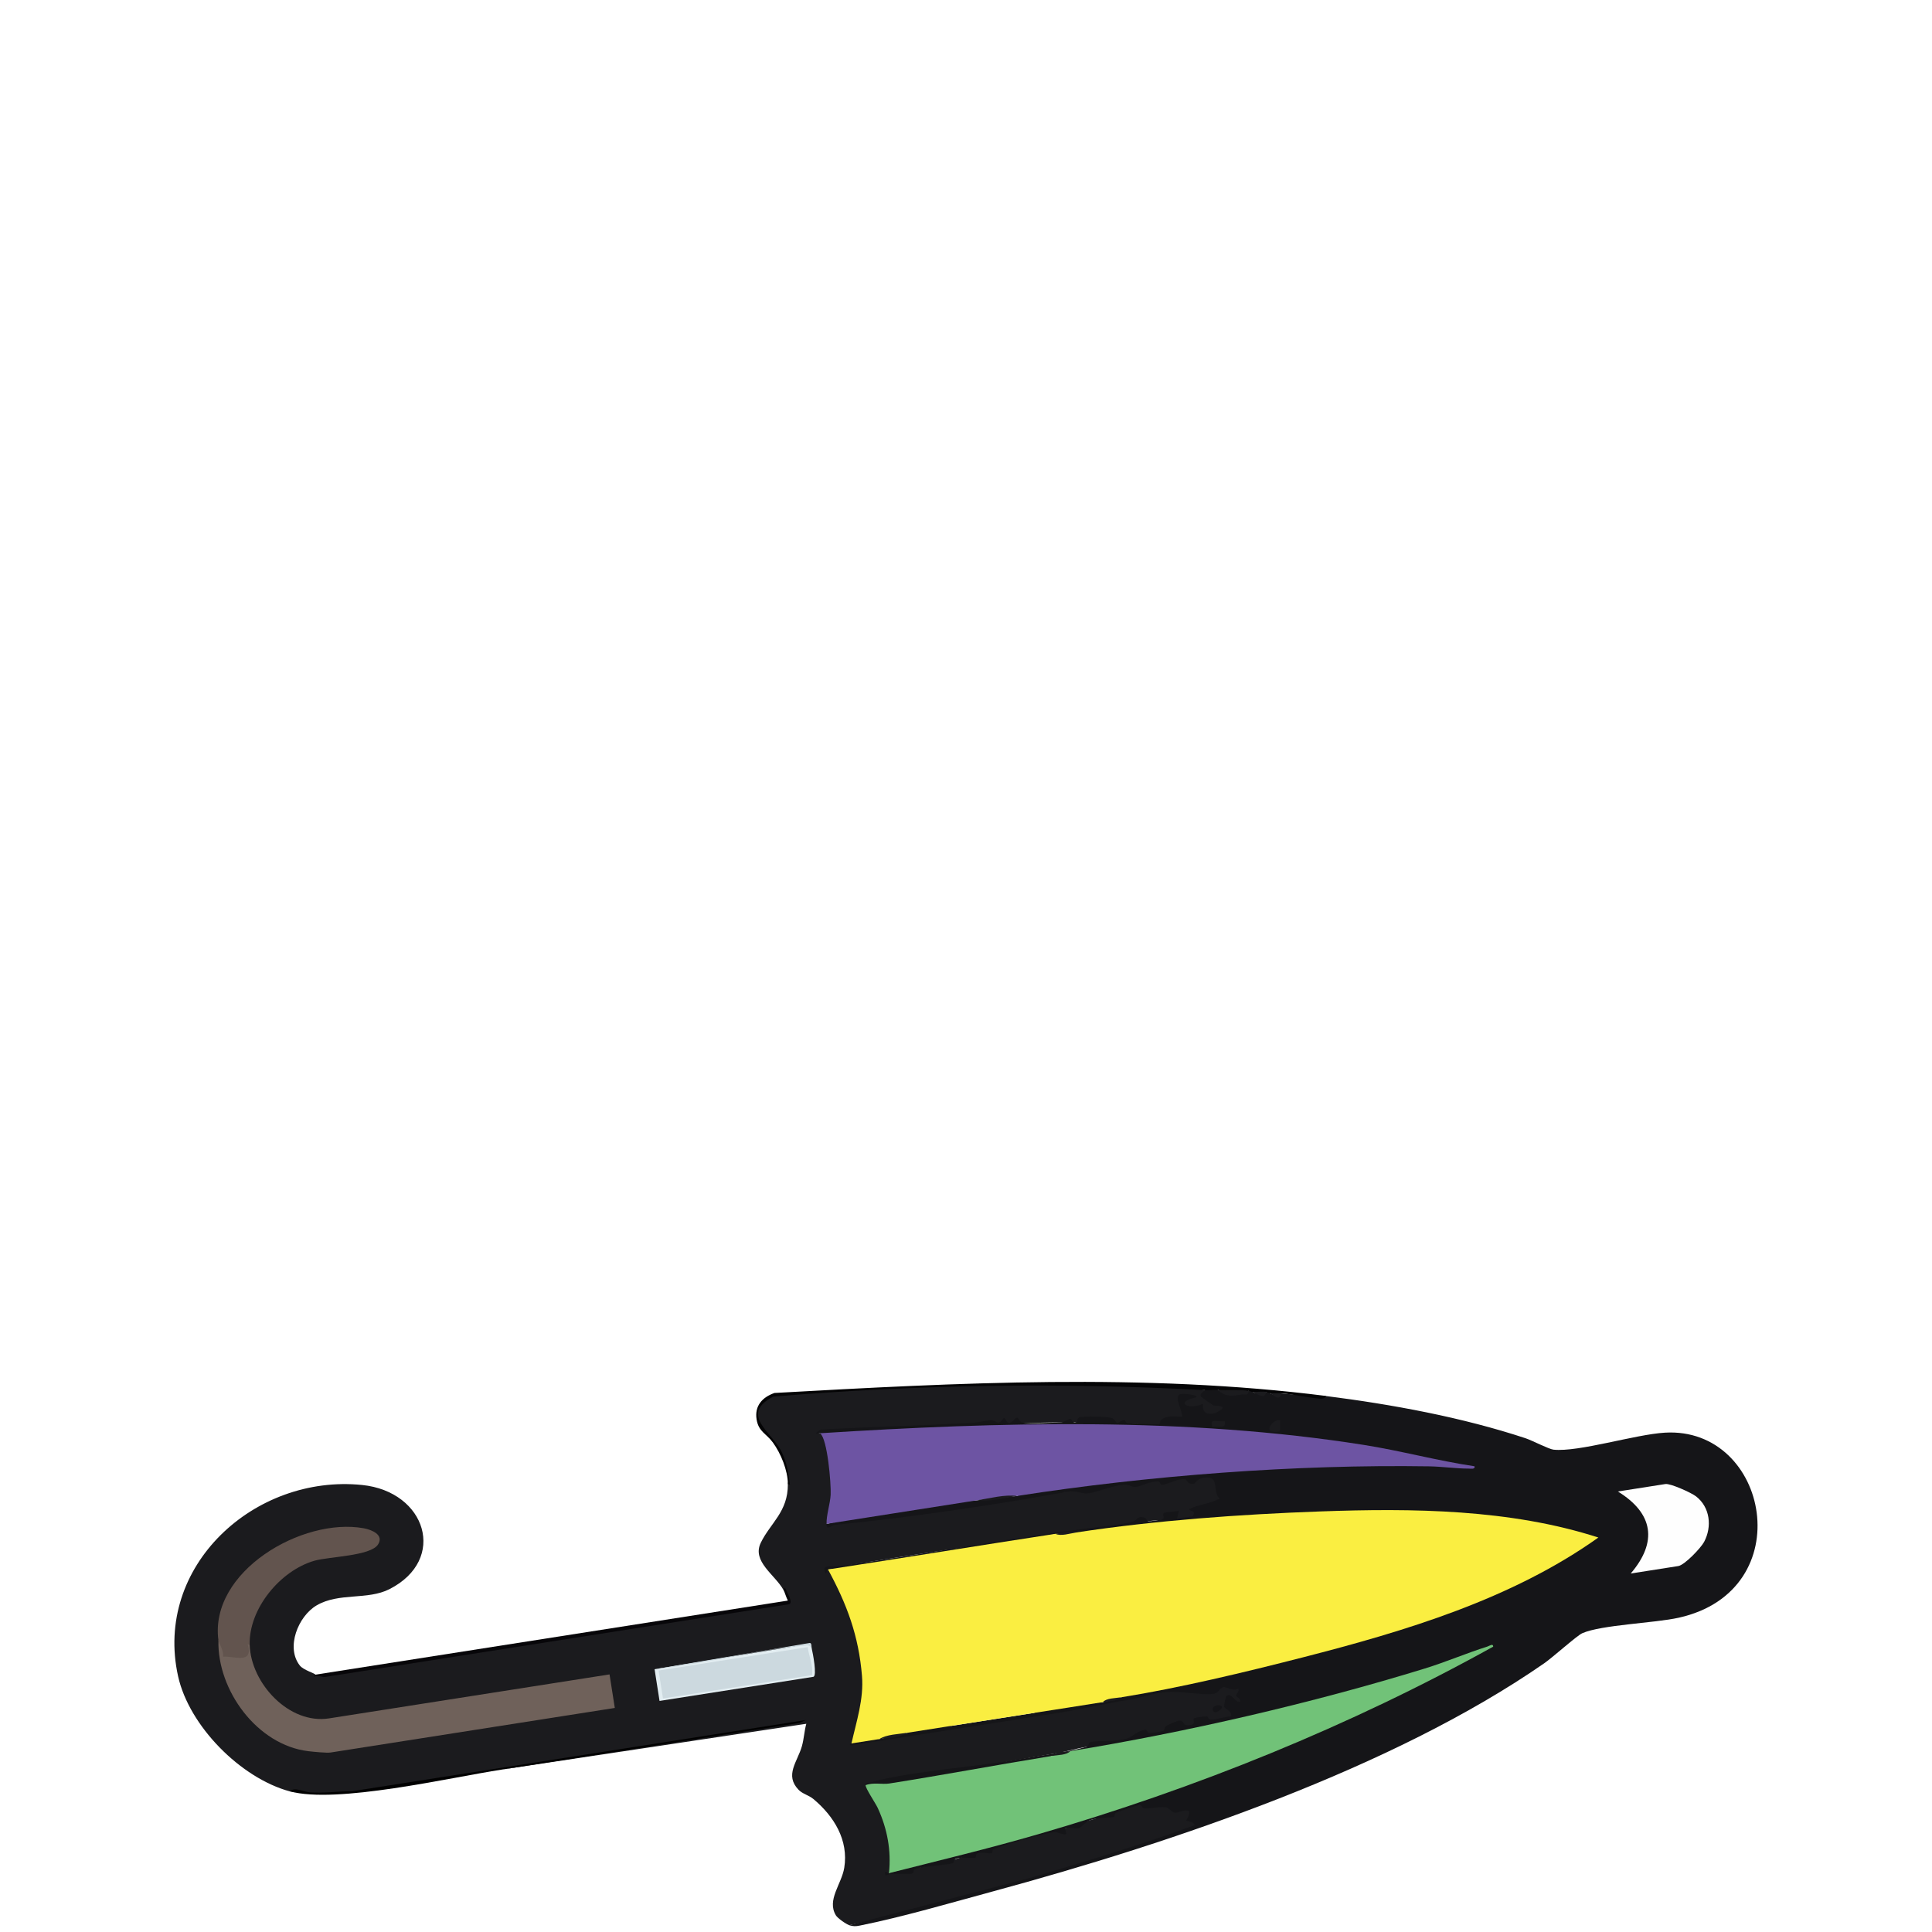
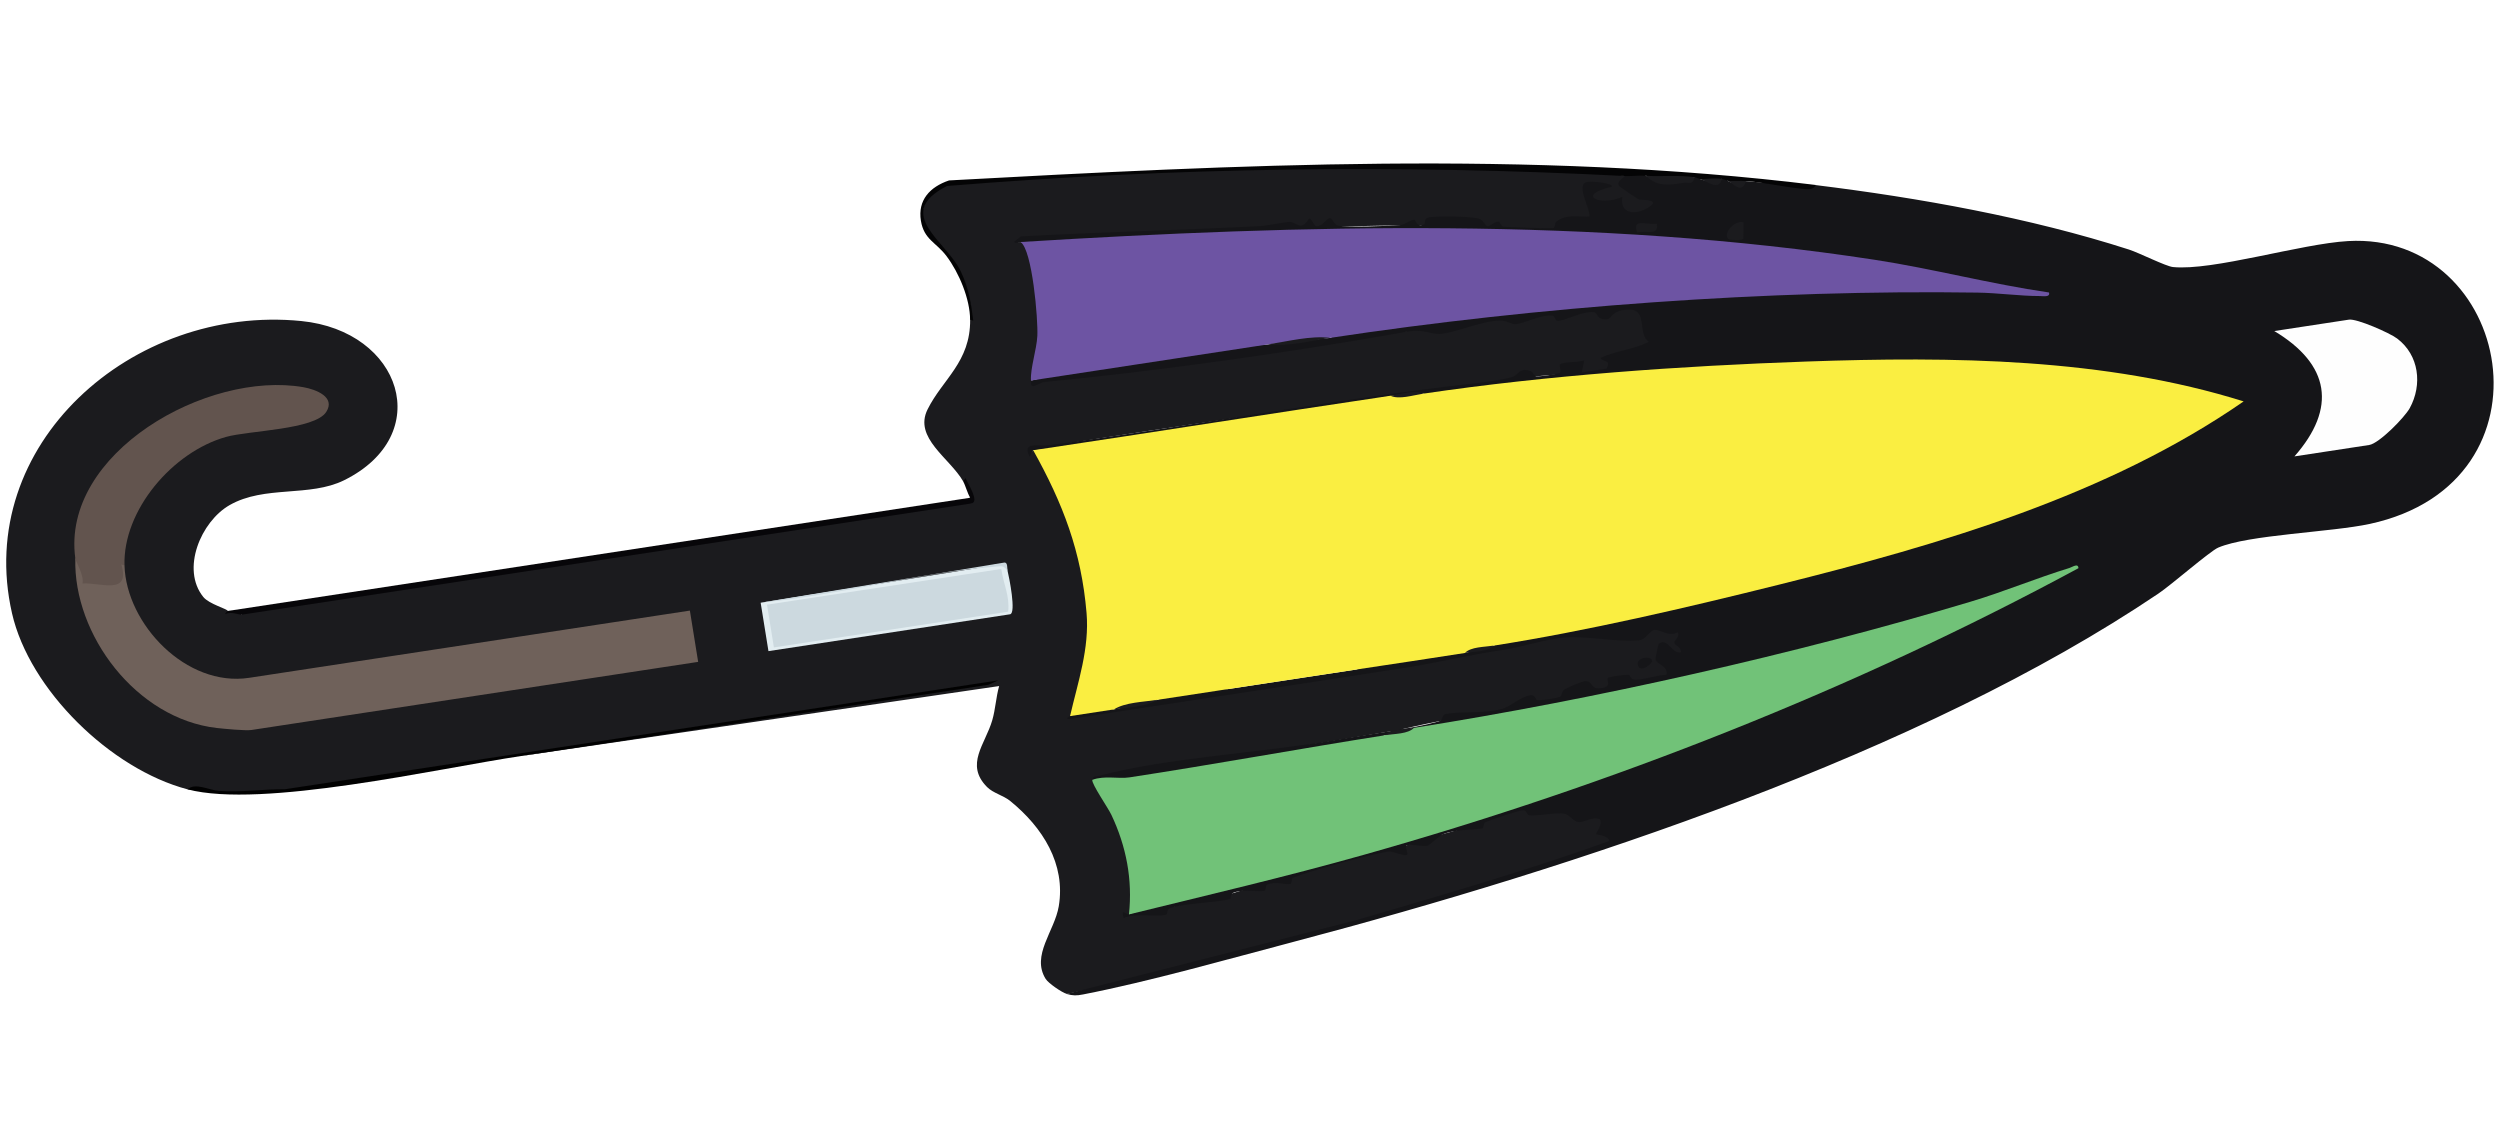
- <svg xmlns="http://www.w3.org/2000/svg" id="Layer_1" version="1.1" viewBox="0 0 1024 1024">
+ <svg xmlns="http://www.w3.org/2000/svg" id="Ebene_1" version="1.1" viewBox="0 0 798 359">
  <defs>
    <style>
      .st0 {
        fill: #070609;
      }

      .st1 {
        fill: #e2edf1;
      }

      .st2 {
        fill: #6d54a3;
      }

      .st3 {
        fill: #010101;
      }

      .st4 {
        fill: #040405;
      }

      .st5 {
        fill: #ccd9df;
      }

      .st6 {
        fill: #6f615a;
      }

      .st7 {
        fill: #faee41;
      }

      .st8 {
        fill: #1b1b1e;
      }

      .st9 {
        fill: #151518;
      }

      .st10 {
        fill: #71c278;
      }

      .st11 {
        fill: #62544e;
      }

      .st12 {
        fill: #fefefe;
      }
    </style>
  </defs>
-   <path class="st8" d="M638.54,736.79c-.05,3.03,2.59,4.74,5.12,6.06,15.03,2.08-3.78,14.97-7.92,4.17-.41-.3-10.51-.53-7.28,2.28l-.84,2.68c-4.91.11-9.23,1.21-12.95,3.28-7.65-.3-15.13-.51-22.44-.61-5.77-2.21-13.97-2.64-19.42-.91-45.04.42-90.61,2.56-137.83,4.91-1.5.07-2.6,1.19-.37,1.01l2.92.63c5.21,14.74,5.83,31.01,2.55,46.25l-1.99,1.16,1.88.52c50.4-7.32,106.6-15.34,157.67-22.16,10.78-.85,21.6-1.82,32.47-2.9,1.31,1.17,4.31.84,9.01-.99,5.5-4.41,9.18,11.41,8.78,12.44-3.66,2.94-8.21,4.91-13.64,5.92,2.85,4.69-9.31,5.17-11.9,4.25-.11-2.69-4.05-2-4.12.7-7.31.31-14.43,1.14-21.37,2.52-53.12,7.02-106.08,14.85-158.88,23.49-.95,2.06-.66,2.19.87.38.74.31,1.46.66,2.11,1.11s1.22.86,1.5,1.42c15.11,29.8,21.4,55.38,11.35,87.6l-2.53,2.07c46.22-7,92.77-14.29,138.55-22.12,17.8-4.46,34.85-8.02,53.04-6.13,1.26-3.71,12.7-3.48,14.04-2.17,2.02,2,3.48,11.87-1.77,9.95-6.69-6.21-4.21.71-.71,4.6-.5,4.45-15.85,4.31-19.37,4.06-1.22,3.47-7.59,4.69-9.82,1.64l-5.95,2.46c-2.29,2.67-9.46,3.99-12.65,2.48l-10.1,3.52c-11.24,1.49-22.35,3.58-33.34,6.26-.44,2.98-1.82,3.25-3.29.62-33.68,5.86-67.39,11.51-101.12,16.92.73-.1,1.7-.21,2.08.31,4.1,5.43,8.9,16.43,10.49,22.98,1.7,7.01,4.24,17.7-.2,23.36,10.46-1.78,21.21-3.95,32.23-6.49,14.07-4.48,28.56-8.62,43.26-12.78,5.33-1.51,11.21-3,16.09-4,8.41-2.97,17.02-5.54,25.82-7.71,9.59-5.78,21.13-6.93,31.74-5.03l2.76,2.05c4.89-2.09,10.87-2.07,8.53,4.79,2.31.6,2.95,2.05,2.6,4.55-60.99,20.61-122.3,39.02-184.02,52.2-1.73-.51-6.24-3.72-7.14-5.21-4.94-8.17,3.02-16.53,4.43-25.2,2.38-14.65-5.41-27.32-16.36-36.47-2.44-2.03-5.75-2.7-7.83-4.86-7.56-7.83-.6-14.82,1.75-23.16,1.1-3.89,1.25-7.97,2.33-11.85l-161.19,24.25,17.43-3.2-70.03,11.44c-19.82,3.39-40.03,6-59.97,3.34-26.03-7.06-53.35-34.6-59.21-61.02-12.98-58.48,40.53-107.18,97.53-101.38,34,3.46,45.32,39.52,14.5,55.21-11.68,5.94-26.79,1.68-38.61,8.61-9.72,5.7-16.48,22.24-8.89,31.88,1.96,2.48,8.04,4.08,8.27,4.86,2.18-.15,3.76.27,4.76,1.28-.03-.56-.04-1.01.02-1.02,80.76-12.99,164.24-26.08,245.13-38.43.23-.04.53.36.85.88-.86-1.6-.77-2.36.27-2.27-1.31-4.2-2.31-6-2.99-5.41-4.53-8.1-16.78-15.06-12.01-24.94,5.06-10.48,14.48-16.41,14.36-31.1,1.71-8.33-5.85-22.07-14.17-30.21-5.13-5.08.16-16.5,6.19-16.93,73.65-5.22,147.52-8.06,221.33-4.38l7.6,1.7Z" />
-   <path class="st9" d="M450.19,1020.38l97.6-25.55c28.66-8.62,57.34-17.11,85.4-27.44-.3-1.99-4.24-2.17-4.42-2.35-.3-.31,2.46-3.54,1.2-5.22-2.62-1.05-5.19,1.2-7.21.98-1.75-.18-2.96-2.62-4.94-2.92-3.05-.47-8.49.92-11.63.56-.99-.11-.66-1.97-2.43-1.68-1.98.32-10.36,3.19-12.35,4.1-.82.38-.44,2.03-1,2.14-3.7.71-9.04.19-13.58,2.12-.46.2-4.42,3.68-4.78,3.82-1.59.6-6.69-.82-7.41.12-.28.36.67,2.62.44,2.95-.77,1.09-4.62-1.28-6.57-.96-5.85.95-26.58,6.76-31.96,9.04-.76.32-.33,2.05-.92,2.18-1.78.38-4.84-1.08-7.82.2-.73.32-.33,2.06-.92,2.18-2.24.47-6.42-.65-10.05.46-1.85.57-1,2.22-1.7,2.42-4.23,1.18-14,1.31-19.72,2.96-1.82.53-1,2.16-1.74,2.42-2.71.93-10.7-.71-14.32,1.19-.99-3.75.92-1.07,1.82-1.29l5.34-2.72c103.92-25.74,205.97-60.77,300.61-111.58-63.23,21.07-132.78,40.52-199.5,49.95-3.42.48-6.9.12-10.31-.31l-9.72,2.54c-2.12.87-4.24,1.7-6.41,2.4s-4.32,1.38-6.53,1.77c-24.31,4.34-48.68,8.43-73.05,12.43-3.12.54-10.7.78-12.81-1.12.27-1.56,1.17-1.11,2.27-1.41,23.32-6.39,55.33-8,80.12-12.48,9.73-1.76,25.75-3.85,34.46-6.38,1.9-.55.68-2.27,2.52-2.61,5.44-1.02,12.79.06,19.03-1.81,3.11-.93,5.72-4.08,9.42-4.64,1.79-.27,1.52,1.64,2.4,1.71,1.39.11,6.22-.67,7.54-1.18.78-.3.41-1.86,1.55-2.55,1.27-.78,5.69-2.78,6.94-2.86,2.49-.16,1.93,2.5,4.38,2.48,5.6-.05,2.18-3.24,3.54-3.74,1.12-.41,5.48-1.05,6.7-.96.82.06.54,1.75,2.41,1.7,3.21-.08,7.08-1.56,10.42-1.72.63-2.9-3.19-3.76-3.69-5.12-.13-.37.87-5.34,1.07-5.53,2.85-2.68,4.73,3.87,7.46,2.81.3-1.75-2.06-2.32-2.2-3.2-.16-.97,2.02-2.04,1.12-3.71-2.64,1.74-6.16-1.03-7.72-.81-1.86.26-2.85,3.38-5.33,3.62-7.17.72-17.44-1.53-24.59-1-7.17.53-13.89,3.23-21.58,4.39-11.2,1.69-21.85,4.39-32.45,6.1-37.86,6.11-75.77,11.84-113.64,17.87-1.49-.28.32-1.01.34-1.07,4.61-2.72,9.6-3.49,14.82-2.32l14.66-3.31c7.57-3.19,15.52-4.43,23.71-3.72l43.47-6.81c11.7-4.61,24.01-6.49,36.55-5.73l9.72-2.54,3.56-1.94c43.08-9.2,86.45-18.61,128.61-31.03,40.03-11.8,79.73-26.29,114.5-49.81,6.63-1.74,6.62-2.33-.05-1.77-32.02-9.47-65.46-12.18-98.71-12.64-54.22-.75-107.49,4.72-161.7,10.39-3.35.35-6.71-.07-10.02-.56l-11.02.72c-39.58,9.22-80,15.81-120.53,18.9l-1.17,2.22c-2.74-5.39,2.93-3.53,6.41-4,47.53-6.43,95.12-15.81,142.4-21.29,4.07-.47,10.01-1.23,13.83-2.29,2.42-.67,2.43-3.7,6.61-1.99.66.27.85,1.67,1.69,1.72,1.32.08,6.46-.68,7.68-1.11s-.56-2.85.6-3.27c2.1-.76,5.53-.42,7.86-1.17l-.85,4.18,8.33-1.29c1.79-3.2-1.16-2.19-2.03-3.73,5.49-2.64,11.02-2.82,16.32-5.62-3.85-2.65-.37-10.95-6.29-11.14s-6.36,3.12-7.55,3.3c-3.71.56-3.39-2.29-4.67-2.42-4.17-.42-9.68,3.09-12.32,3-.72-.02-.85-1.72-1.64-1.79-4.41-.38-9.38,2.77-12.48,2.93-1.45.08-2.96-1.28-5.24-1.24-7.23.12-17.65,5.65-22.36,4.49-5.84-1.44-6.83-1.02-13.4.17-35.85,6.49-80.94,13.05-117.86,16.64-1.23.12-2.5,1.23-3.81,1.43-.85.17-.79-1.27-.82-1.91,26.27-6.62,52.98-10.83,80.02-12.55l20.9-2.26c3.28-1.53,6.66-2.9,10.24-3.57,38.33-7.18,81.68-9.99,120.78-12.2,30.12-1.7,60.49-2.47,90.45-1.8-104.27-23.55-213.68-19.53-320.41-14.66l-5.47-.99c-.3-.22-1.97.87-2.05-.18l2.16-1.79c26.83-1.51,53.75-2.17,80.57-3.57,2.8-.15,7.2-1.22,9.88-1.46,1.62-.15,2.9,1.46,4.2,1.28,1.47-.21,2.44-2.42,2.65-2.45.84-.12,1.61,2.71,2.52,2.71,2.13-.02,3.33-2.93,4.52-2.83.93.08,1.29,2.31,2.72,2.6,3.13.63,17.21.16,20.96-.21,1.66-.17,3.25-1.75,4.67-1.82.77-.04.56,2.76,3.39,1.58.42-.18-.25-2.04,1.6-2.41,2.52-.5,15.14-.44,17.24.58,1.27.62,1.97,2.59,2.61,2.53.9-.09,2.18-1.58,3.56-1.66.6-.04.84,1.6,1.69,1.73,1.62.26,16.05.74,16.88.51.72-.19.43-1.77.99-2.22,3.32-2.7,7.32-1.59,11.18-1.76.41-2.58-4.43-10.38-1.22-11.87,1.35-.63,9.82.32,8.72,1.58-12.14,2.79-4.19,6.94,3.59,3.49-1.03,6.74,5.73,6.24,9.61,3.07,2.86-2.34-3.64-1.98-4.12-2.2-.37-.17-6.42-4.38-6.63-4.73-.81-1.34,1.22-2.58,2.03-3.36.63-2.05,5.98-1.78,7.07-.1,4.97,2.06,11.64,2.01,16.27.49.64-1.15,2.16-.71,2.13.68,2.68.99,5.03.96,7.07-.1,1.06-.83,1.88-.67,2.13.68,2.31,1.25,4.34,1.27,6.08.06,7.94.85,15.77,1.31,23.5,1.38,35.05,4.44,72.24,11.29,105.76,22.37,3.45,1.14,12.43,5.81,14.84,6.06,13.38,1.39,43.23-8.08,59.07-9.01,55.18-3.24,72.07,83.66,7.33,98.08-12.97,2.89-41,3.75-51.15,8.22-2.79,1.23-15.68,12.83-20.16,15.93-80.39,55.76-197.27,95.15-291.68,120.77-22.27,6.04-48.82,13.81-71.08,18.26-2.21.44-3.4.46-5.54-.17Z" />
-   <path class="st4" d="M679.3,738.5c-1.46,1.41-3.49,1.39-6.08-.06-.69-.22-1.42-.54-2.13-.68-1.89,1.17-4.25,1.2-7.07.1-.71-.14-1.42-.57-2.13-.68-4.7,1.52-11.43,1.7-16.27-.49-2.73-.16-4.99.21-7.07.1-76.7-4.1-152.02-2.98-228.75,3.45-18.3,9.6-.19,19.07,4.67,29.65,2.62,5.71,3.47,10.85,4.2,17.08l-1.07-.36c-.06-7.26-3.71-16.25-7.97-22.07-3.52-4.81-7.59-5.67-8.63-12.27-1.11-7.11,3-11.71,9.5-13.97,96.8-5.39,195.97-10.61,292.3,1.58-.71,2.02-3.27,1.45-4.86,1.28-6.16-.64-12.46-2.13-18.63-2.66Z" />
-   <path class="st0" d="M415.24,842.65l.82-1.14c.54,1.58,4.97,8.33,1.9,8.81l-246,38.56c-.89.14-3.88-1.27-5.61-.15-.02-.51.87-1.06.85-1.13l250.44-39.26c-1-1.63-1.55-4.16-2.41-5.7Z" />
-   <path class="st3" d="M266.19,937.88c-28.09,4.31-87.59,18.35-112.57,11.57,2.51-2.47,7.28.28,10.55.53,7.53.58,14.77-.63,22.29-.57l240.59-37.75-3.29,1.52c-52.55,8.11-105.05,16.64-157.59,24.7Z" />
-   <path class="st7" d="M594.23,899.62l-9.72,2.54c-12.16,1.98-24.39,3.82-36.55,5.73l-43.47,6.81c-7.89,1.24-15.82,2.46-23.71,3.72l-14.66,3.31c-4.93.79-9.89,1.54-14.82,2.32,2.65-11.8,6.58-23.46,5.57-35.76-1.75-21.33-7.96-37.93-18-56.43,40.18-6.17,80.34-12.77,120.53-18.9l11.02-.72c42.03-6.39,86.76-9.62,129.32-11.15,48.87-1.76,100.7-1.27,147.43,13.83-45.88,32.68-102.31,49.59-156.55,63.5-30.92,7.93-64.95,16.12-96.38,21.19Z" />
-   <path class="st2" d="M539.03,792.88l-20.9,2.26c-26.66,4.15-53.36,8.39-80.02,12.55-.23-4.31,1.93-10.78,2.16-15.49.28-5.68-1.68-29.72-5.64-32.55,95.11-6.02,193.94-8.73,288.2,6.18,19.68,3.11,38.99,8.39,58.69,11.32.51,1.74-2,1.24-3.09,1.24-6.72,0-14.1-1.09-21.01-1.2-70.57-1.09-148.58,4.83-218.39,15.7Z" />
-   <path class="st10" d="M471.17,992.8c1.26-12.03-.88-23.52-5.92-34.49-1.15-2.51-6.7-10.69-6.45-12.15,4.02-1.56,8.78-.28,12.52-.86,28.59-4.49,57.54-9.97,86.27-14.62l9.72-2.54c61.17-9.95,128.65-25.55,187.82-43.78,11.21-3.45,22.1-8.15,33.23-11.66,1.02-.32,3.01-1.84,3.07.06-75.72,42.04-157.78,75.24-241.15,99.42-26.21,7.6-52.66,13.95-79.12,20.64Z" />
-   <path class="st6" d="M132.35,871.82c.6,20.34,20.84,42.28,42.04,38.96l148.68-23.31,2.79,17.78-150.66,23.62c-2,.31-9.2-.4-11.74-.7-27.09-3.2-48.39-32.27-47.69-58.81,2.34-.17,3.79,1.95,4.36,6.37.38.44,9.69,2.27,9.75-.38-.54-2.66-.17-6.83,2.48-3.53Z" />
-   <path class="st11" d="M132.35,871.82l-1.06-.35c3.13,10.8-6.93,6.22-13.11,6.58.61-2.77-2.25-7.47-2.42-8.69-4.83-36.54,44.52-65.22,76.96-59.36,4.23.77,10.94,3.42,7.66,8.59-3.92,6.17-25.98,6.4-33.77,8.64-18.05,5.2-34.83,25.44-34.26,44.59Z" />
-   <path class="st1" d="M430.23,873.7c.55,2.24,2.97,14.72.84,15.05l-81.5,12.78-2.63-16.79,76.88-12.65c3.75-1.23,5.89-.69,6.42,1.62Z" />
-   <path class="st5" d="M430.23,873.7c-1.23-1.73-1.67-1.69-3.68-1.52-26.04,2.25-53.42,9.89-79.61,12.55l82.25-13.93c1.15-.02.83,1.99,1.05,2.89Z" />
-   <path class="st9" d="M647.67,904.9c.12.76-3.75,4.31-4.76,1.74-1.14-2.87,4.44-3.79,4.76-1.74Z" />
-   <path class="st12" d="M864.32,833.99c14.35-16.76,11.98-31.9-6.81-43.47l25.19-3.95c2.64-.41,13.7,4.57,16.24,6.54,7.45,5.78,8.58,16.04,4.26,24.15-1.72,3.22-10.32,12.25-13.68,12.78l-25.19,3.95Z" />
-   <path class="st8" d="M504.48,914.7c14.47-2.27,28.99-4.54,43.47-6.81l-43.47,6.81Z" />
-   <path class="st8" d="M645.61,736.69c5.13.3,11.27-.31,16.27.49-.4,2.89-2.06,1.66-3.57,1.92-4.65.82-9.08,1.49-12.7-2.41Z" />
-   <path class="st8" d="M673.36,758.64c-2.01-2.09,2.25-6.68,5.14-5.84l-.07,5.65c-.67.97-4.89.38-5.07.19Z" />
-   <path class="st8" d="M518.13,795.14c6.66-1.04,14.32-3.1,20.9-2.26-6.66,1.04-14.31,3.1-20.9,2.26Z" />
-   <path class="st8" d="M642.62,756.39c-1.83-5.14,2.96-2.61,6.61-3.05.78,4.46-3.8,2.09-6.61,3.05Z" />
-   <path class="st8" d="M466.1,921.73c3.78-2.47,9.98-2.57,14.66-3.31-3.78,2.47-9.98,2.56-14.66,3.31Z" />
-   <path class="st8" d="M664.02,737.86c2.04-.12,5.17-.47,7.07-.1-.76,4.56-5.53.4-7.07.1Z" />
-   <path class="st8" d="M559.39,812.97c3.42-.52,8.13-2.12,11.02-.72-3.42.52-8.13,2.12-11.02.72Z" />
-   <path class="st8" d="M673.22,738.44c1.99.06,4.1-.11,6.08.06-1.41,4.97-4.68.4-6.08-.06Z" />
-   <path class="st8" d="M584.5,902.15c1.99-2.16,6.63-2.04,9.72-2.54-1.99,2.16-6.63,2.03-9.72,2.54Z" />
-   <path class="st8" d="M557.59,930.67c1.99-2.16,6.63-2.03,9.72-2.54-1.99,2.16-6.63,2.04-9.72,2.54Z" />
-   <path class="st5" d="M430.43,887.84l-79.03,12.39-2.32-14.82,79.03-12.39c.72,5.27,2.92,9.36,2.32,14.82Z" />
+   <path class="st8" d="M518.74,56.21c-.05,2.79,2.45,4.36,4.84,5.58,14.22,1.91-3.58,13.78-7.49,3.84-.39-.28-9.95-.49-6.89,2.1l-.79,2.47c-4.65.1-8.73,1.11-12.25,3.02-7.24-.28-14.32-.47-21.23-.56-5.46-2.03-13.22-2.43-18.38-.84-42.62.39-85.74,2.36-130.43,4.52-1.42.06-2.46,1.1-.35.93l2.76.58c4.93,13.57,5.52,28.54,2.41,42.57l-1.88,1.07,1.78.48c47.69-6.74,100.87-14.12,149.2-20.4,10.2-.78,20.44-1.68,30.73-2.67,1.24,1.08,4.08.77,8.53-.91,5.2-4.06,8.69,10.5,8.31,11.45-3.46,2.71-7.77,4.52-12.91,5.45,2.7,4.32-8.81,4.76-11.26,3.91-.1-2.48-3.83-1.84-3.9.64-6.92.29-13.65,1.05-20.22,2.32-50.27,6.46-100.38,13.67-150.35,21.62-.9,1.9-.62,2.02.82.35.7.29,1.38.61,2,1.02s1.15.79,1.42,1.31c14.3,27.43,20.25,50.98,10.74,80.63l-2.39,1.91c43.74-6.44,87.79-13.15,131.11-20.36,16.84-4.11,32.98-7.38,50.19-5.64,1.19-3.41,12.02-3.2,13.29-2,1.91,1.84,3.29,10.93-1.67,9.16-6.33-5.72-3.98.65-.67,4.23-.47,4.1-15,3.97-18.33,3.74-1.15,3.19-7.18,4.32-9.29,1.51l-5.63,2.26c-2.17,2.46-8.95,3.67-11.97,2.28l-9.56,3.24c-10.64,1.37-21.15,3.3-31.55,5.76-.42,2.74-1.72,2.99-3.11.57-31.87,5.39-63.77,10.59-95.69,15.57.69-.09,1.61-.19,1.97.29,3.88,5,8.42,15.12,9.93,21.15,1.61,6.45,4.01,16.29-.19,21.5,9.9-1.64,20.07-3.64,30.5-5.97,13.31-4.12,27.03-7.93,40.94-11.76,5.04-1.39,10.61-2.76,15.23-3.68,7.96-2.73,16.11-5.1,24.43-7.1,9.07-5.32,19.99-6.38,30.04-4.63l2.61,1.89c4.63-1.92,10.29-1.91,8.07,4.41,2.19.55,2.79,1.89,2.46,4.19-57.71,18.97-115.73,35.92-174.14,48.05-1.64-.47-5.9-3.42-6.76-4.8-4.67-7.52,2.86-15.22,4.19-23.2,2.25-13.48-5.12-25.15-15.48-33.57-2.31-1.87-5.44-2.49-7.41-4.47-7.15-7.21-.57-13.64,1.66-21.32,1.04-3.58,1.18-7.34,2.2-10.91l-152.53,22.32,16.49-2.95-66.27,10.53c-18.76,3.12-37.88,5.52-56.75,3.07-24.63-6.5-50.48-31.85-56.03-56.17-12.28-53.83,38.35-98.66,92.29-93.32,32.17,3.18,42.89,36.38,13.72,50.82-11.05,5.47-25.35,1.55-36.54,7.93-9.2,5.25-15.59,20.47-8.41,29.34,1.85,2.28,7.61,3.76,7.83,4.47,2.06-.14,3.56.25,4.5,1.18-.03-.52-.04-.93.02-.94,76.42-11.96,155.42-24.01,231.96-35.37.22-.04.5.33.8.81-.81-1.47-.73-2.17.26-2.09-1.24-3.87-2.19-5.52-2.83-4.98-4.29-7.46-15.88-13.86-11.36-22.96,4.79-9.65,13.7-15.1,13.59-28.63,1.62-7.67-5.54-20.31-13.41-27.81-4.85-4.68.15-15.19,5.86-15.58,69.69-4.8,139.6-7.42,209.44-4.03l7.19,1.56h0Z" />
+   <path class="st9" d="M340.51,317.24l92.36-23.52c27.12-7.93,54.26-15.75,80.81-25.26-.28-1.83-4.01-2-4.18-2.16-.28-.29,2.33-3.26,1.14-4.8-2.48-.97-4.91,1.1-6.82.9-1.66-.17-2.8-2.41-4.67-2.69-2.89-.43-8.03.85-11.01.52-.94-.1-.62-1.81-2.3-1.55-1.87.29-9.8,2.94-11.69,3.77-.78.35-.42,1.87-.95,1.97-3.5.65-8.55.17-12.85,1.95-.44.18-4.18,3.39-4.52,3.52-1.5.55-6.33-.75-7.01.11-.26.33.63,2.41.42,2.72-.73,1-4.37-1.18-6.22-.88-5.54.87-25.15,6.22-30.24,8.32-.72.29-.31,1.89-.87,2.01-1.68.35-4.58-.99-7.4.18-.69.29-.31,1.9-.87,2.01-2.12.43-6.08-.6-9.51.42-1.75.52-.95,2.04-1.61,2.23-4,1.09-13.25,1.21-18.66,2.72-1.72.49-.95,1.99-1.65,2.23-2.56.86-10.13-.65-13.55,1.1-.94-3.45.87-.98,1.72-1.19l5.05-2.5c98.34-23.69,194.91-55.94,284.46-102.71-59.83,19.39-125.65,37.3-188.78,45.98-3.24.44-6.53.11-9.76-.29l-9.2,2.34c-2.01.8-4.01,1.56-6.07,2.21s-4.09,1.27-6.18,1.63c-23,3.99-46.07,7.76-69.13,11.44-2.95.5-10.13.72-12.12-1.03.26-1.44,1.11-1.02,2.15-1.3,22.07-5.88,52.36-7.36,75.82-11.49,9.21-1.62,24.37-3.54,32.61-5.87,1.8-.51.64-2.09,2.38-2.4,5.15-.94,12.1.06,18.01-1.67,2.94-.86,5.41-3.76,8.91-4.27,1.69-.25,1.44,1.51,2.27,1.57,1.32.1,5.89-.62,7.13-1.09.74-.28.39-1.71,1.47-2.35,1.2-.72,5.38-2.56,6.57-2.63,2.36-.15,1.83,2.3,4.14,2.28,5.3-.05,2.06-2.98,3.35-3.44,1.06-.38,5.19-.97,6.34-.88.78.06.51,1.61,2.28,1.56,3.04-.07,6.7-1.44,9.86-1.58.6-2.67-3.02-3.46-3.49-4.71-.12-.34.82-4.92,1.01-5.09,2.7-2.47,4.48,3.56,7.06,2.59.28-1.61-1.95-2.14-2.08-2.95-.15-.89,1.91-1.88,1.06-3.41-2.5,1.6-5.83-.95-7.31-.75-1.76.24-2.7,3.11-5.04,3.33-6.78.66-16.5-1.41-23.27-.92-6.78.49-13.14,2.97-20.42,4.04-10.6,1.56-20.68,4.04-30.71,5.61-35.83,5.62-71.7,10.9-107.54,16.45-1.41-.26.3-.93.32-.98,4.36-2.5,9.08-3.21,14.02-2.14l13.87-3.05c7.16-2.94,14.69-4.08,22.44-3.42l41.13-6.27c11.07-4.24,22.72-5.97,34.59-5.27l9.2-2.34,3.37-1.79c40.77-8.47,81.81-17.13,121.7-28.56,37.88-10.86,75.45-24.2,108.35-45.85,6.27-1.6,6.26-2.14-.05-1.63-30.3-8.72-61.94-11.21-93.41-11.63-51.31-.69-101.72,4.34-153.01,9.56-3.17.32-6.35-.06-9.48-.52l-10.43.66c-37.45,8.49-75.7,14.55-114.06,17.4l-1.11,2.04c-2.59-4.96,2.77-3.25,6.07-3.68,44.98-5.92,90.01-14.55,134.75-19.6,3.85-.43,9.47-1.13,13.09-2.11,2.29-.62,2.3-3.41,6.25-1.83.62.25.8,1.54,1.6,1.58,1.25.07,6.11-.63,7.27-1.02s-.53-2.62.57-3.01c1.99-.7,5.23-.39,7.44-1.08l-.8,3.85,7.88-1.19c1.69-2.95-1.1-2.02-1.92-3.43,5.2-2.43,10.43-2.6,15.44-5.17-3.64-2.44-.35-10.08-5.95-10.25s-6.02,2.87-7.14,3.04c-3.51.52-3.21-2.11-4.42-2.23-3.95-.39-9.16,2.84-11.66,2.76-.68-.02-.8-1.58-1.55-1.65-4.17-.35-8.88,2.55-11.81,2.7-1.37.07-2.8-1.18-4.96-1.14-6.84.11-16.7,5.2-21.16,4.13-5.53-1.33-6.46-.94-12.68.16-33.92,5.97-76.59,12.01-111.53,15.32-1.16.11-2.37,1.13-3.61,1.32-.8.16-.75-1.17-.78-1.76,24.86-6.09,50.13-9.97,75.72-11.55l19.78-2.08c3.1-1.41,6.3-2.67,9.69-3.29,36.27-6.61,77.29-9.2,114.29-11.23,28.5-1.56,57.24-2.27,85.59-1.66-98.67-21.68-202.2-17.98-303.2-13.49l-5.18-.91c-.28-.2-1.86.8-1.94-.17l2.04-1.65c25.39-1.39,50.86-2,76.24-3.29,2.65-.14,6.81-1.12,9.35-1.34,1.53-.14,2.74,1.34,3.97,1.18,1.39-.19,2.31-2.23,2.51-2.26.79-.11,1.52,2.49,2.38,2.49,2.02-.02,3.15-2.7,4.28-2.6.88.07,1.22,2.13,2.57,2.39,2.96.58,16.29.15,19.83-.19,1.57-.16,3.08-1.61,4.42-1.68.73-.04.53,2.54,3.21,1.45.4-.17-.24-1.88,1.51-2.22,2.38-.46,14.33-.41,16.31.53,1.2.57,1.86,2.38,2.47,2.33.85-.08,2.06-1.45,3.37-1.53.57-.04.79,1.47,1.6,1.59,1.53.24,15.19.68,15.97.47.68-.17.41-1.63.94-2.04,3.14-2.49,6.93-1.46,10.58-1.62.39-2.37-4.19-9.55-1.15-10.93,1.28-.58,9.29.29,8.25,1.45-11.49,2.57-3.96,6.39,3.4,3.21-.97,6.2,5.42,5.74,9.09,2.83,2.71-2.15-3.44-1.82-3.9-2.03-.35-.16-6.08-4.03-6.27-4.35-.77-1.23,1.15-2.37,1.92-3.09.6-1.89,5.66-1.64,6.69-.09,4.7,1.9,11.01,1.85,15.4.45.61-1.06,2.04-.65,2.02.63,2.54.91,4.76.88,6.69-.09,1-.76,1.78-.62,2.02.63,2.19,1.15,4.11,1.17,5.75.06,7.51.78,14.92,1.21,22.24,1.27,33.17,4.09,68.36,10.39,100.08,20.59,3.26,1.05,11.76,5.35,14.04,5.58,12.66,1.28,40.91-7.44,55.9-8.29,52.22-2.98,68.2,77.01,6.94,90.28-12.27,2.66-38.8,3.45-48.4,7.57-2.64,1.13-14.84,11.81-19.08,14.66-76.07,51.32-186.67,87.58-276.01,111.16-21.07,5.56-46.2,12.71-67.26,16.81-2.09.41-3.22.42-5.24-.16l.02-.05Z" />
+   <path class="st4" d="M557.31,57.78c-1.38,1.3-3.3,1.28-5.75-.06-.65-.2-1.34-.5-2.02-.63-1.79,1.08-4.02,1.1-6.69.09-.67-.13-1.34-.52-2.02-.63-4.45,1.4-10.82,1.56-15.4-.45-2.58-.15-4.72.19-6.69.09-72.58-3.77-143.85-2.74-216.46,3.18-17.32,8.84-.18,17.55,4.42,27.29,2.48,5.26,3.28,9.99,3.97,15.72l-1.01-.33c-.06-6.68-3.51-14.96-7.54-20.31-3.33-4.43-7.18-5.22-8.17-11.29-1.05-6.54,2.84-10.78,8.99-12.86,91.6-4.96,185.44-9.77,276.6,1.45-.67,1.86-3.09,1.33-4.6,1.18-5.83-.59-11.79-1.96-17.63-2.45h0Z" />
+   <path class="st0" d="M307.43,153.65l.78-1.05c.51,1.45,4.7,7.67,1.8,8.11l-232.79,35.49c-.84.13-3.67-1.17-5.31-.14-.02-.47.82-.98.8-1.04l236.99-36.14c-.95-1.5-1.47-3.83-2.28-5.25h0Z" />
+   <path class="st3" d="M166.39,241.31c-26.58,3.97-82.89,16.89-106.52,10.65,2.38-2.27,6.89.26,9.98.49,7.13.53,13.98-.58,21.09-.52l227.67-34.75-3.11,1.4c-49.73,7.46-99.41,15.32-149.12,22.74h.02Z" />
+   <path class="st7" d="M476.81,206.09l-9.2,2.34c-11.51,1.82-23.08,3.52-34.59,5.27l-41.13,6.27c-7.47,1.14-14.97,2.26-22.44,3.42l-13.87,3.05c-4.67.73-9.36,1.42-14.02,2.14,2.51-10.86,6.23-21.59,5.27-32.92-1.66-19.63-7.53-34.91-17.03-51.94,38.02-5.68,76.02-11.75,114.06-17.4l10.43-.66c39.77-5.88,82.1-8.85,122.37-10.26,46.24-1.62,95.29-1.17,139.51,12.73-43.42,30.08-96.81,45.65-148.14,58.45-29.26,7.3-61.46,14.84-91.2,19.5h0Z" />
+   <path class="st2" d="M424.58,107.84l-19.78,2.08c-25.23,3.82-50.49,7.72-75.72,11.55-.22-3.97,1.83-9.92,2.04-14.26.26-5.23-1.59-27.36-5.34-29.96,90-5.54,183.52-8.04,272.72,5.69,18.62,2.86,36.9,7.72,55.54,10.42.48,1.6-1.89,1.14-2.92,1.14-6.36,0-13.34-1-19.88-1.1-66.78-1-140.6,4.45-206.66,14.45h0Z" />
+   <path class="st10" d="M360.36,291.86c1.19-11.07-.83-21.65-5.6-31.75-1.09-2.31-6.34-9.84-6.1-11.18,3.8-1.44,8.31-.26,11.85-.79,27.05-4.13,54.45-9.18,81.64-13.46l9.2-2.34c57.88-9.16,121.74-23.52,177.73-40.3,10.61-3.18,20.91-7.5,31.45-10.73.97-.29,2.85-1.69,2.91.06-71.65,38.7-149.3,69.26-228.2,91.51-24.8,7-49.83,12.84-74.87,19v-.02Z" />
+   <path class="st6" d="M39.74,180.5c.57,18.72,19.72,38.92,39.78,35.86l140.69-21.46,2.64,16.37-142.57,21.74c-1.89.29-8.71-.37-11.11-.64-25.63-2.95-45.79-29.7-45.13-54.13,2.21-.16,3.59,1.79,4.13,5.86.36.41,9.17,2.09,9.23-.35-.51-2.45-.16-6.29,2.35-3.25h0Z" />
+   <path class="st11" d="M39.74,180.5l-1-.32c2.96,9.94-6.56,5.73-12.41,6.06.58-2.55-2.13-6.88-2.29-8-4.57-33.63,42.13-60.03,72.83-54.64,4,.71,10.35,3.15,7.25,7.91-3.71,5.68-24.58,5.89-31.96,7.95-17.08,4.79-32.96,23.42-32.42,41.04h0Z" />
+   <path class="st1" d="M321.62,182.23c.52,2.06,2.81,13.55.79,13.85l-77.12,11.76-2.49-15.45,72.75-11.64c3.55-1.13,5.57-.64,6.08,1.49h0Z" />
+   <path class="st5" d="M321.62,182.23c-1.16-1.59-1.58-1.56-3.48-1.4-24.64,2.07-50.55,9.1-75.33,11.55l77.83-12.82c1.09-.02.79,1.83.99,2.66h0Z" />
+   <path class="st9" d="M527.38,210.95c.11.7-3.55,3.97-4.5,1.6-1.08-2.64,4.2-3.49,4.5-1.6Z" />
+   <path class="st12" d="M732.39,145.68c13.58-15.43,11.34-29.36-6.44-40.01l23.84-3.64c2.5-.38,12.96,4.21,15.37,6.02,7.05,5.32,8.12,14.76,4.03,22.23-1.63,2.96-9.77,11.28-12.95,11.76l-23.84,3.64h0Z" />
+   <path class="st8" d="M391.88,219.97c13.69-2.09,27.43-4.18,41.13-6.27l-41.13,6.27Z" />
+   <path class="st8" d="M525.43,56.12c4.85.28,10.66-.29,15.4.45-.38,2.66-1.95,1.53-3.38,1.77-4.4.75-8.59,1.37-12.02-2.22Z" />
+   <path class="st8" d="M551.69,76.32c-1.9-1.92,2.13-6.15,4.86-5.38l-.07,5.2c-.63.89-4.63.35-4.8.17Z" />
+   <path class="st8" d="M404.8,109.92c6.3-.96,13.55-2.85,19.78-2.08-6.3.96-13.54,2.85-19.78,2.08Z" />
+   <path class="st8" d="M522.6,74.25c-1.73-4.73,2.8-2.4,6.25-2.81.74,4.11-3.6,1.92-6.25,2.81Z" />
+   <path class="st8" d="M355.56,226.44c3.58-2.27,9.44-2.37,13.87-3.05-3.58,2.27-9.44,2.36-13.87,3.05Z" />
+   <path class="st8" d="M542.85,57.2c1.93-.11,4.89-.43,6.69-.09-.72,4.2-5.23.37-6.69.09Z" />
+   <path class="st8" d="M443.84,126.33c3.24-.48,7.69-1.95,10.43-.66-3.24.48-7.69,1.95-10.43.66Z" />
+   <path class="st8" d="M551.56,57.73c1.88.06,3.88-.1,5.75.06-1.33,4.57-4.43.37-5.75-.06Z" />
+   <path class="st8" d="M467.6,208.42c1.88-1.99,6.27-1.88,9.2-2.34-1.88,1.99-6.27,1.87-9.2,2.34Z" />
+   <path class="st8" d="M442.14,234.67c1.88-1.99,6.27-1.87,9.2-2.34-1.88,1.99-6.27,1.88-9.2,2.34Z" />
+   <path class="st5" d="M321.81,195.25l-74.78,11.4-2.2-13.64,74.78-11.4c.68,4.85,2.76,8.62,2.2,13.64Z" />
</svg>
